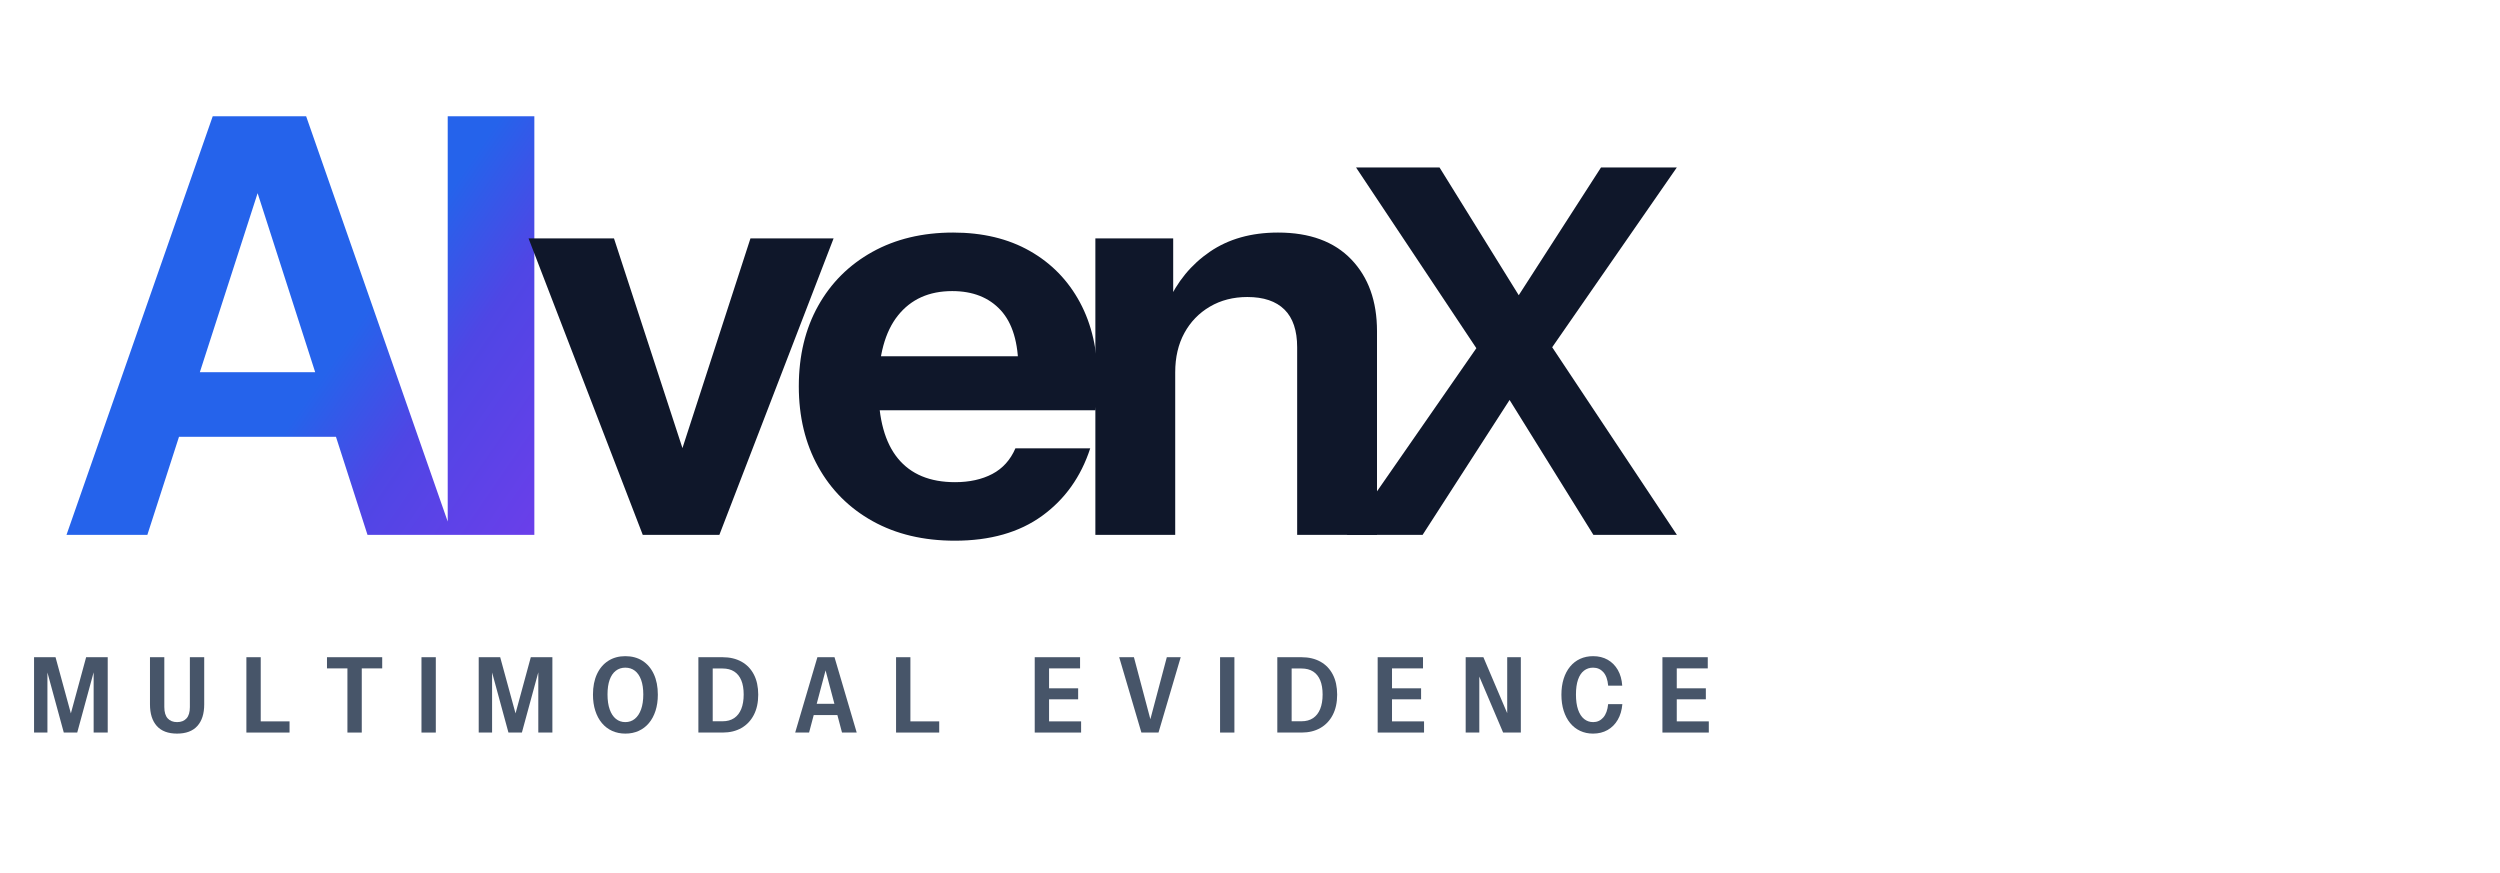
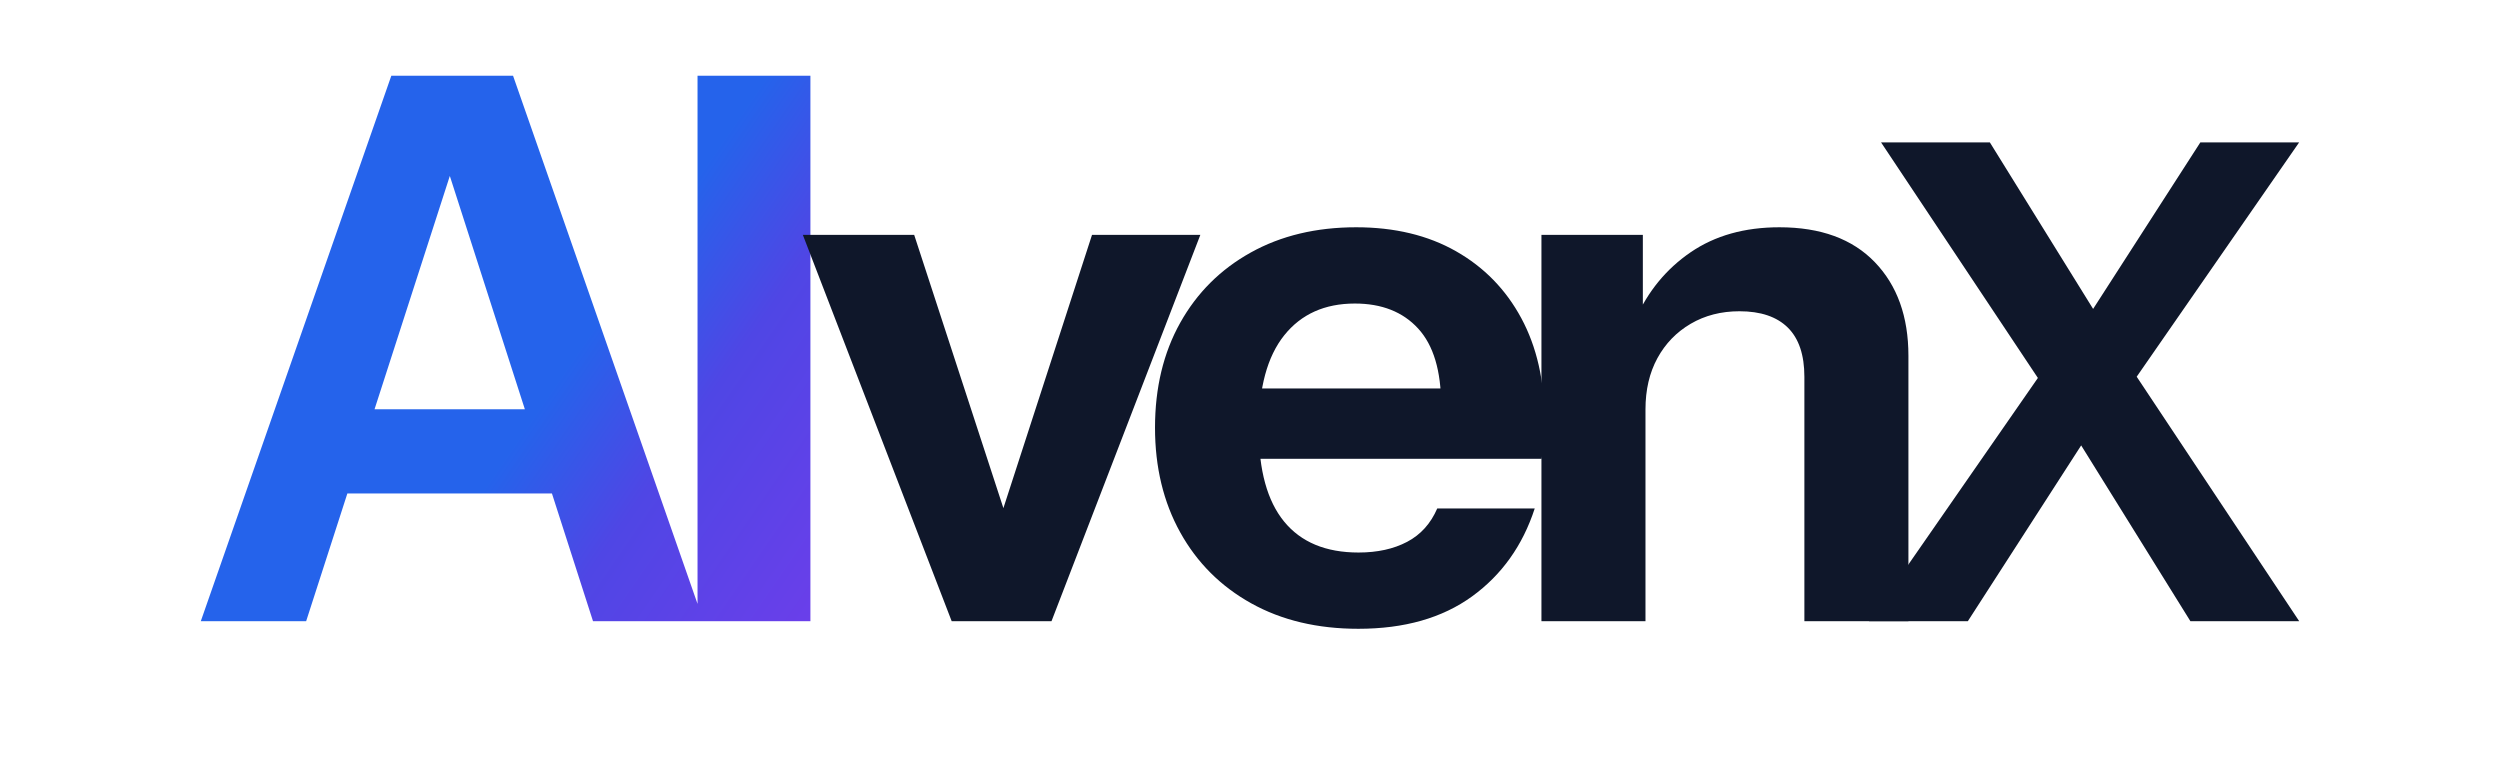
- <svg xmlns="http://www.w3.org/2000/svg" viewBox="0 0 430 150" role="img" aria-labelledby="title desc">
+ <svg xmlns="http://www.w3.org/2000/svg" viewBox="0 0 330 100" role="img" aria-labelledby="title desc">
  <style>
    .accent { fill: url(#brand-gradient); }
    .name { fill: #0f172a; }
-     .signal { fill: #475569; }
    .gradient-start { stop-color: #2563eb; }
    .gradient-mid { stop-color: #4f46e5; }
    .gradient-end { stop-color: #7c3aed; }
    @media (prefers-color-scheme: dark) {
      .name { fill: #e7edf6; }
-       .signal { fill: #94a3b8; }
      .gradient-start { stop-color: #60a5fa; }
      .gradient-mid { stop-color: #818cf8; }
      .gradient-end { stop-color: #a78bfa; }
    }
  </style>
  <defs>
    <linearGradient id="brand-gradient" gradientUnits="userSpaceOnUse" x1="0" y1="720" x2="1050" y2="0">
      <stop class="gradient-start" offset="0%" stop-color="#2563eb" />
      <stop class="gradient-start" offset="50%" stop-color="#2563eb" />
      <stop class="gradient-mid" offset="64%" stop-color="#4f46e5" />
      <stop class="gradient-end" offset="100%" stop-color="#7c3aed" />
    </linearGradient>
    <path id="brand-A" d="M25 0 276.503 720H396.405L164.069 0ZM542.742 0 311.197 720H437.196L688.699 0ZM157.918 279.806H545.976V168.668H157.918Z" />
    <path id="brand-l" d="M58.667 0V720H207.667V0Z" />
    <path id="brand-Al" d="M25 0 276.503 720H396.405L164.069 0ZM542.742 0 311.197 720H437.196L688.699 0ZM157.918 279.806H545.976V168.668H157.918ZM680.699 0V720H829.699V0Z" />
    <path id="brand-v" d="M198.96 0 2.472 510H149.443L302.723 40.472H231.931L384.211 510H527.196L330.708 0Z" />
    <path id="brand-e" d="M291.779 -10Q210.737 -10 150.334 23.625Q89.931 57.25 56.639 117.236Q23.348 177.222 23.348 255.417Q23.348 334.472 56.619 393.937Q89.89 453.403 149.786 486.701Q209.682 520 288.848 520Q364.96 520 420.627 488.382Q476.294 456.764 506.863 399.972Q537.433 343.181 537.433 265.958Q537.433 251.181 536.558 238.59Q535.683 226 533.711 214.389H106.194V307.236H427.184L401.017 285.125Q401.003 353.236 370.732 386.285Q340.46 419.334 287.182 419.334Q227.431 419.334 193.875 377.348Q160.319 335.361 160.319 253.278Q160.319 172.333 193.792 131.5Q227.264 90.666 292.001 90.666Q329.363 90.666 356.169 104.784Q382.975 118.902 395.906 148.861H524.585Q500.668 75.347 441.752 32.673Q382.835 -10 291.779 -10Z" />
    <path id="brand-n" d="M62.001 0V510H195.861V392H199.333V0ZM409.087 0V322.597Q409.087 365.972 387.232 387.556Q365.378 409.14 323.405 409.14Q287.21 409.14 259.028 392.619Q230.847 376.098 215.09 347.236Q199.333 318.374 199.333 279.527L186.041 398.305Q210.778 454.097 258.993 487.049Q307.209 520 376.126 520Q457.737 520 502.078 473.916Q546.419 427.833 546.419 350.333V0Z" />
    <path id="brand-X" d="M505.088 0 306.808 319.098 39.917 720H203.527L389.655 419.819L668.698 0ZM327.641 421.291 519.991 720H668.559L377.363 299.959ZM361.433 296.362 170.361 0H21.792L311.711 417.693Z" />
-     <path id="tag-A" d="M21 0 233.165 720H344.677L153.679 0ZM468.344 0 277.97 720H396.635L608.8 0ZM140.249 275.028H483.19V167.334H140.249Z" />
-     <path id="tag-C" d="M334.817 -10Q267.275 -10 211.582 16.111Q155.888 42.222 115.965 90.993Q76.041 139.764 54.34 208.375Q32.639 276.986 32.639 361.597Q32.639 446.208 54.132 514.056Q75.625 581.903 115.673 630.361Q155.721 678.82 211.589 704.41Q267.456 730 335.761 730Q414.538 730 474.906 695.715Q535.273 661.431 571.668 598.306Q608.064 535.181 613.897 447.889H479.537Q472.052 533.973 433.413 577.07Q394.775 620.168 335.303 620.168Q285.247 620.168 248.359 591.557Q211.47 562.945 191.554 506.029Q171.637 449.112 171.637 363.542Q171.637 277.416 191.971 218.555Q212.304 159.693 249.401 129.763Q286.497 99.832 336.247 99.832Q393.483 99.832 432.184 143.326Q470.885 186.819 479.246 271.625H614.994Q607.703 185.097 570.891 121.764Q534.079 58.431 473.607 24.215Q413.135 -10 334.817 -10Z" />
-     <path id="tag-D" d="M135.833 0V107.832H285.845Q351.678 107.832 396.643 138.047Q441.608 168.263 464.698 225.548Q487.788 282.833 487.788 364Q487.788 443.82 464.976 499.07Q442.163 554.321 397.247 583.244Q352.331 612.168 285.845 612.168H141.111V720H285.845Q389.747 720 466.42 677.618Q543.093 635.236 584.94 554.979Q626.786 474.722 626.786 362Q626.786 249.278 584.44 168.021Q542.093 86.764 465.92 43.382Q389.747 0 286.845 0ZM54.889 0V720H191.888V0Z" />
-     <path id="tag-E" d="M54.889 0V720H191.888V0ZM121.889 0V106.86H498.065V0ZM121.889 317.612V422.805H469.774V317.612ZM121.889 613.14V720H488.121V613.14Z" />
-     <path id="tag-I" d="M54.889 0V720H191.888V0Z" />
-     <path id="tag-L" d="M54.889 0V720H191.888V0ZM121.889 0V106.86H467.232V0Z" />
-     <path id="tag-M" d="M54.889 0V720H260.123L447.553 33.5H366.082L552.554 720H758.815V0H624.275V654.082L645.483 653.666L467.469 0H338.985L161.944 650.166L182.665 650.582V0Z" />
-     <path id="tag-N" d="M54.889 0V720H224.123L489.552 95.945L451.719 89.084V720H581.94V0H412.706L147.277 624.055L185.11 630.916V0Z" />
-     <path id="tag-O" d="M342.58 -10Q272.859 -10 215.811 15.903Q158.763 41.805 117.937 90.604Q77.111 139.403 54.875 208.271Q32.639 277.139 32.639 363Q32.639 476.528 70.875 558.695Q109.11 640.861 178.901 685.431Q248.692 730 341.58 730Q436.468 730 506.016 685.604Q575.564 641.208 614.043 558.625Q652.522 476.042 652.522 362Q652.522 276.625 630.286 207.792Q608.05 138.958 567.224 90.382Q526.398 41.805 469.301 15.903Q412.205 -10 342.58 -10ZM341.58 99.832Q394.274 99.832 432.739 131.214Q471.204 162.596 492.364 221.603Q513.523 280.611 513.523 364Q513.523 446.389 492.656 503.64Q471.788 560.89 433.323 590.529Q394.858 620.168 341.58 620.168Q289.206 620.168 250.789 590.564Q212.373 560.959 192.005 504.14Q171.637 447.32 171.637 364Q171.637 280.027 192.505 221.034Q213.373 162.041 251.581 130.936Q289.789 99.832 341.58 99.832Z" />
-     <path id="tag-T" d="M215.359 0V613.14H20.028V720H547.689V613.14H352.358V0Z" />
-     <path id="tag-U" d="M307.151 -10Q179.097 -10 113.854 62.833Q48.612 135.665 48.612 269.428V720H185.61V244.039Q185.61 170.693 218.04 135.262Q250.471 99.832 307.637 99.832Q365.345 99.832 397.601 135.179Q429.858 170.526 429.858 243.484V720H566.856V268.289Q566.856 135.665 501.322 62.833Q435.788 -10 307.151 -10Z" />
-     <path id="tag-V" d="M233.165 0 21 720H161.845L326.303 99.818H311.581L476.08 720H608.8L396.635 0Z" />
  </defs>
-   <g transform="translate(8.937 92) scale(.1 -.1)">
+   <g transform="translate(24.004 82) scale(.1 -.1)">
    <g class="accent">
      <use href="#brand-Al" x="0" />
    </g>
    <g class="name">
      <use href="#brand-v" x="817.227" />
      <use href="#brand-e" x="1261.227" />
      <g id="brand-nX-ligature">
        <use href="#brand-n" x="1732.659" />
        <use href="#brand-X" transform="translate(2207.949 0) scale(.877778)" />
      </g>
    </g>
  </g>
-   <g class="signal" transform="translate(4.869 126) scale(.018 -.018)">
-     <use href="#tag-M" x="0" />
-     <use href="#tag-U" x="1114" />
-     <use href="#tag-L" x="2029" />
-     <use href="#tag-T" x="2834" />
-     <use href="#tag-I" x="3702" />
-     <use href="#tag-M" x="4249" />
-     <use href="#tag-O" x="5363" />
-     <use href="#tag-D" x="6348" />
-     <use href="#tag-A" x="7307" />
-     <use href="#tag-L" x="8237" />
-     <use href="#tag-E" x="9562" />
-     <use href="#tag-V" x="10403" />
-     <use href="#tag-I" x="11333" />
-     <use href="#tag-D" x="11880" />
-     <use href="#tag-E" x="12839" />
-     <use href="#tag-N" x="13680" />
-     <use href="#tag-C" x="14617" />
-     <use href="#tag-E" x="15560" />
-   </g>
</svg>
